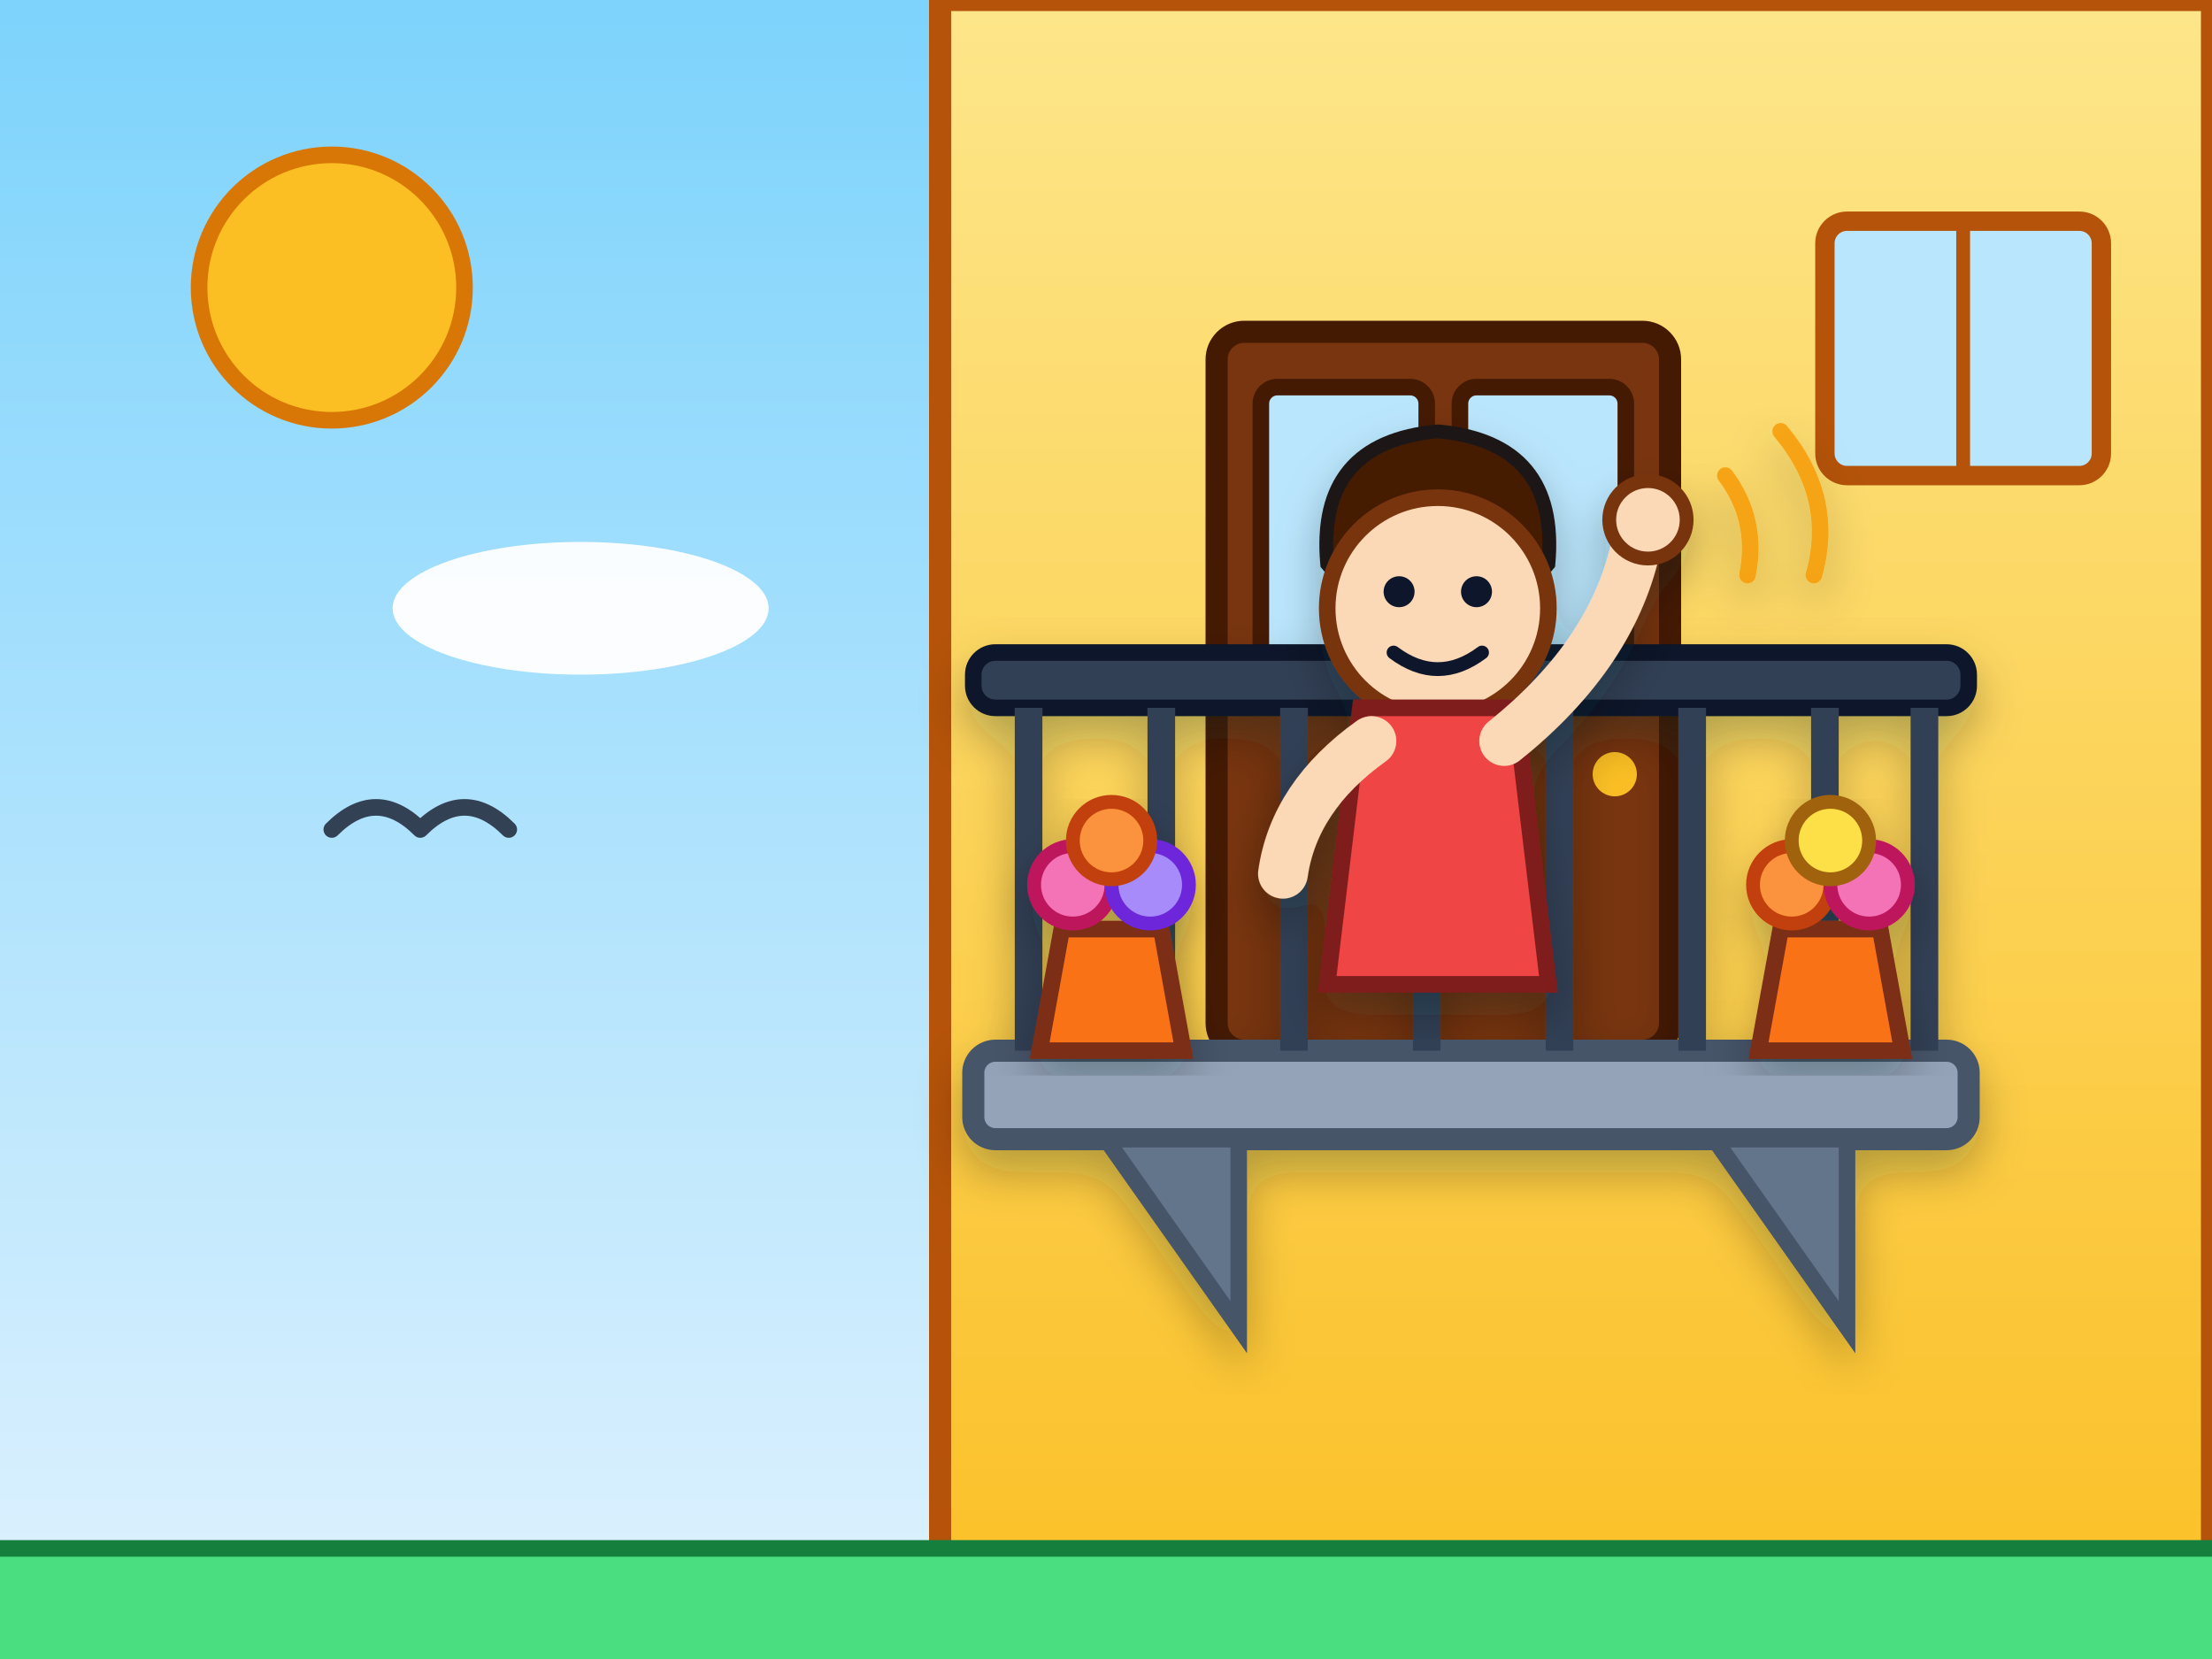
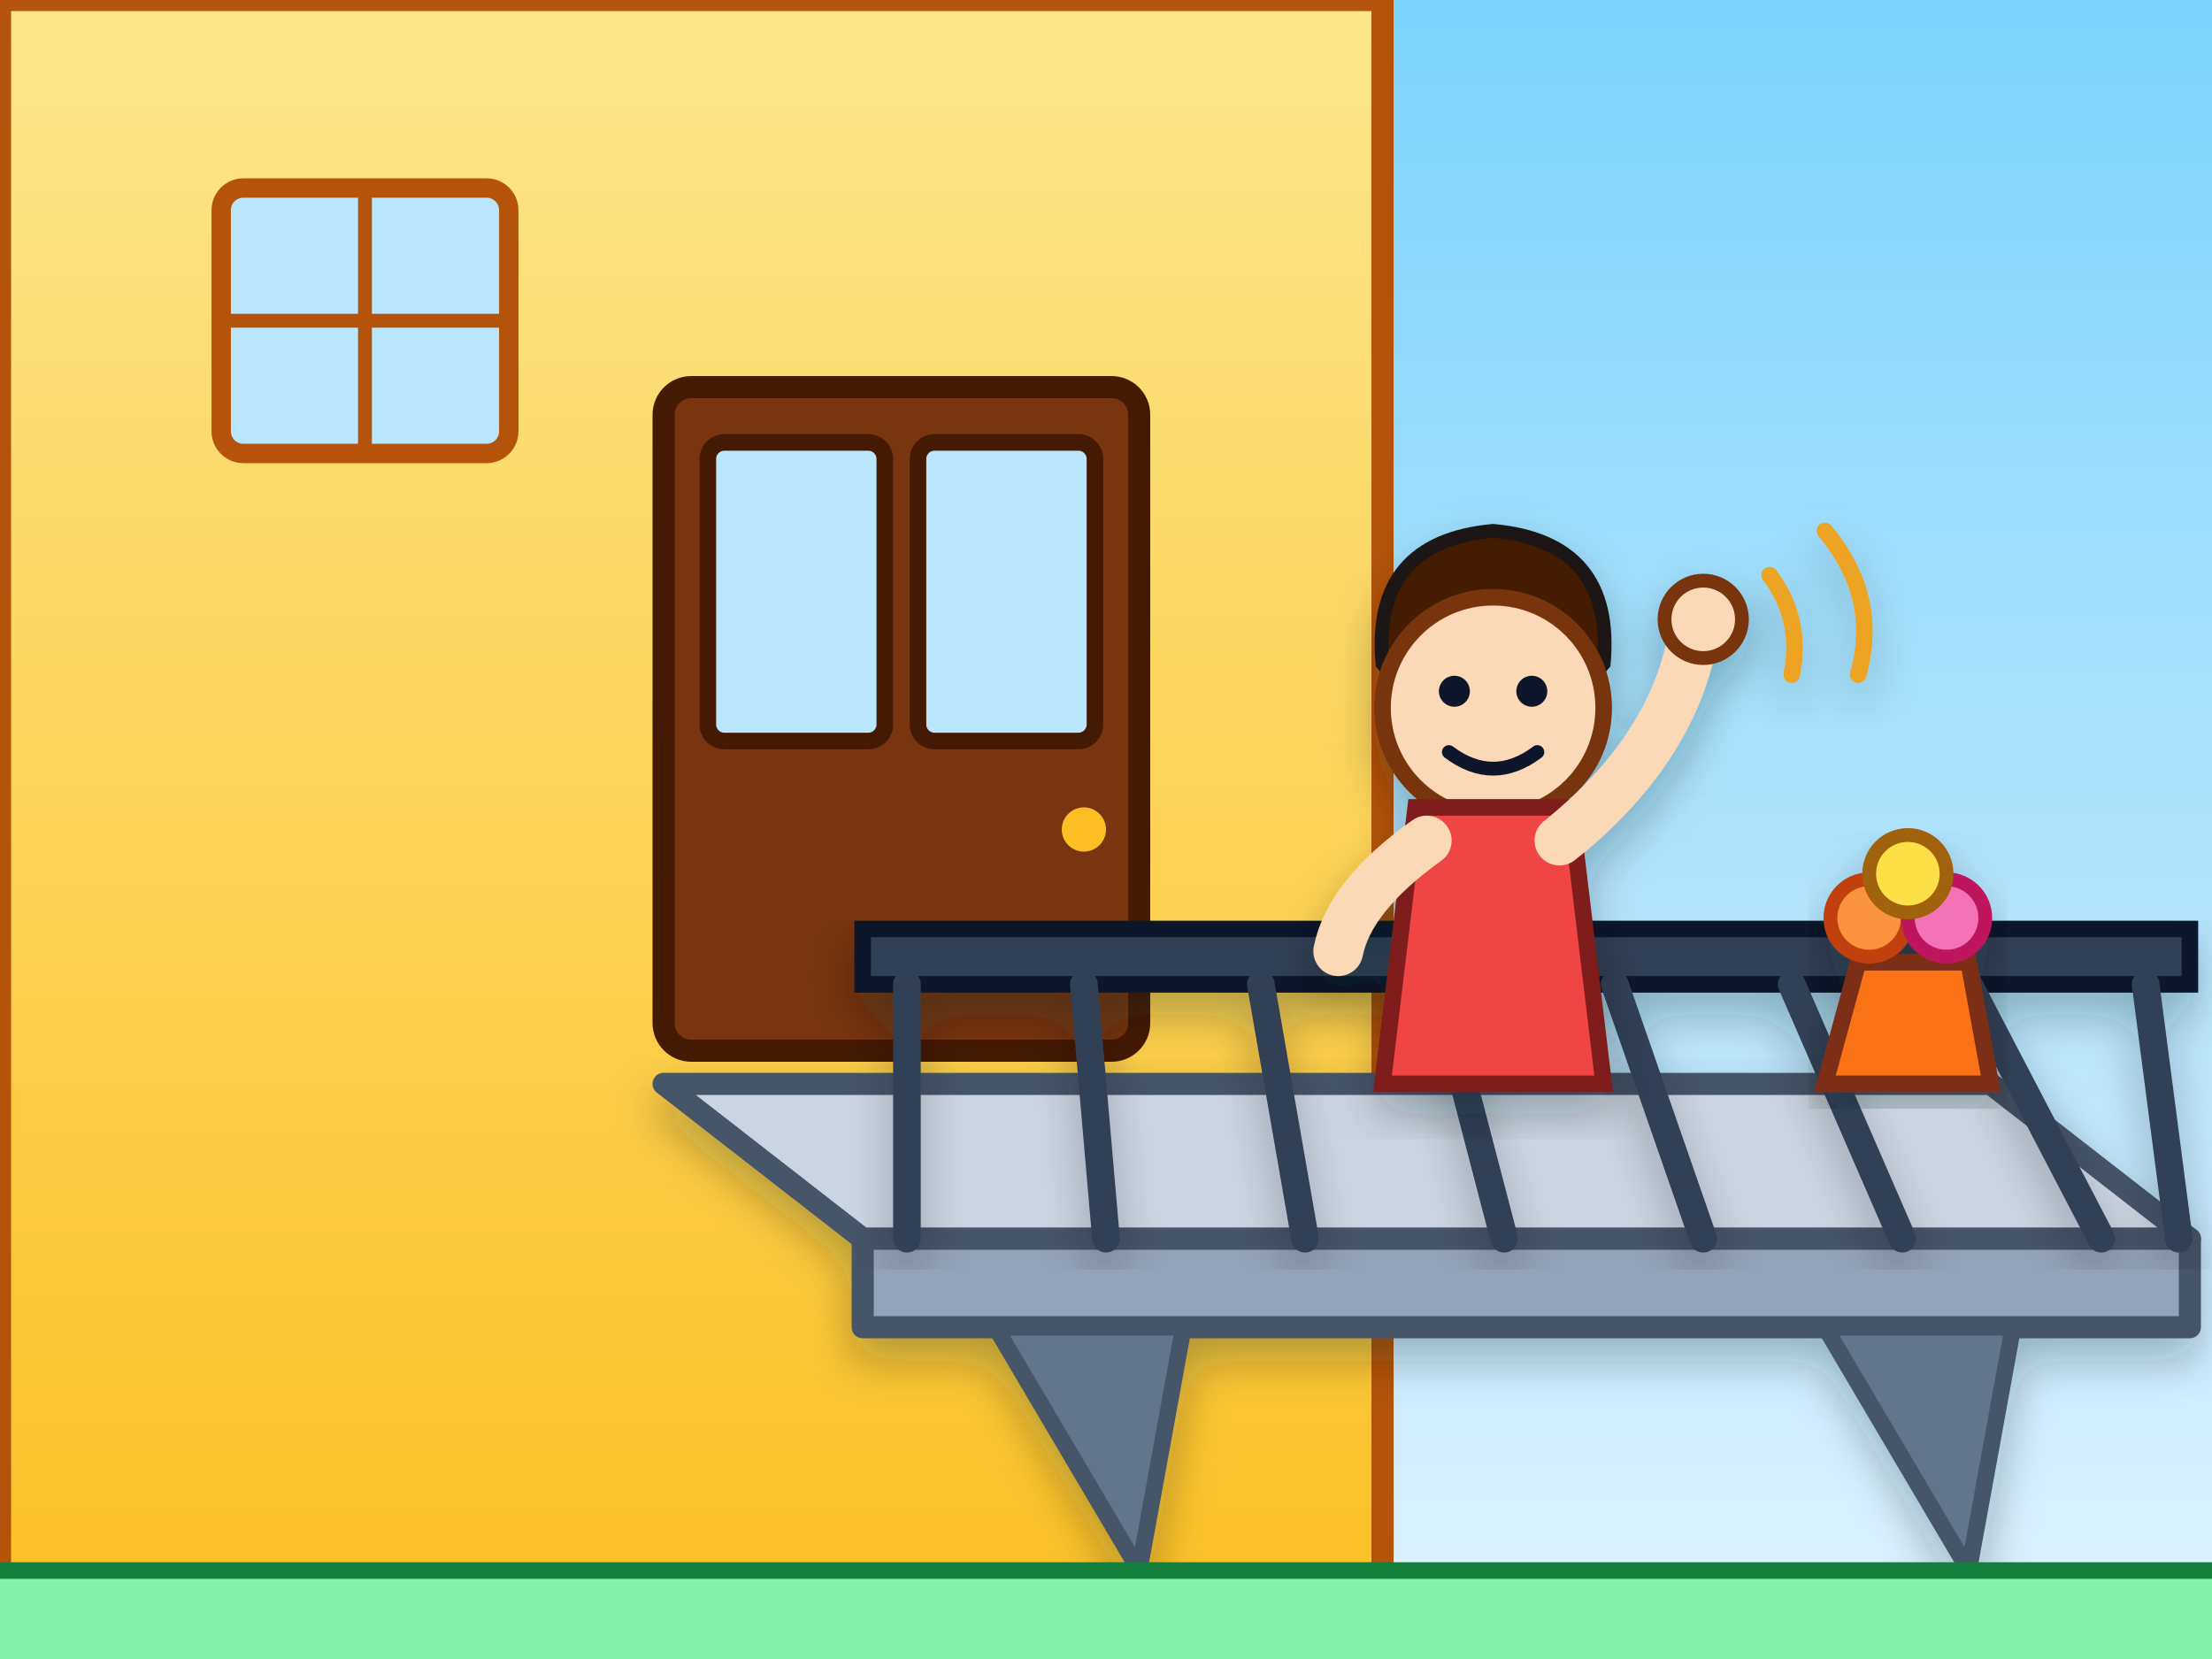
<svg xmlns="http://www.w3.org/2000/svg" viewBox="0 0 400 300" role="img" aria-labelledby="title-balcony desc-balcony">
  <defs>
    <linearGradient id="bc-sky" x1="0" y1="0" x2="0" y2="1">
      <stop offset="0%" stop-color="#7dd3fc" />
      <stop offset="100%" stop-color="#e0f2fe" />
    </linearGradient>
    <linearGradient id="bc-wall" x1="0" y1="0" x2="0" y2="1">
      <stop offset="0%" stop-color="#fde68a" />
      <stop offset="100%" stop-color="#fbbf24" />
    </linearGradient>
    <filter id="soft-shadow" x="-10%" y="-10%" width="120%" height="120%">
      <feDropShadow dx="0" dy="4" stdDeviation="4" flood-color="#0f172a" flood-opacity="0.28" />
    </filter>
  </defs>
  <rect x="0" y="0" width="400" height="300" fill="url(#bc-sky)" />
-   <circle cx="60" cy="52" r="24" fill="#fbbf24" stroke="#d97706" stroke-width="3" />
-   <ellipse cx="105" cy="110" rx="34" ry="12" fill="#ffffff" opacity="0.95" />
-   <rect x="170" y="0" width="230" height="300" fill="url(#bc-wall)" stroke="#b45309" stroke-width="4" />
-   <rect x="220" y="60" width="82" height="130" rx="5" fill="#78350f" stroke="#451a03" stroke-width="4" />
-   <rect x="228" y="70" width="30" height="52" rx="3" fill="#bae6fd" stroke="#451a03" stroke-width="3" />
-   <rect x="264" y="70" width="30" height="52" rx="3" fill="#bae6fd" stroke="#451a03" stroke-width="3" />
-   <circle cx="292" cy="140" r="4" fill="#fbbf24" />
-   <rect x="330" y="40" width="50" height="46" rx="4" fill="#bae6fd" stroke="#b45309" stroke-width="3.5" />
-   <line x1="355" y1="40" x2="355" y2="86" stroke="#b45309" stroke-width="2.5" />
+   <circle cx="52" cy="48" r="22" fill="#fbbf24" stroke="#d97706" stroke-width="3" />
+   <ellipse cx="96" cy="70" rx="30" ry="11" fill="#ffffff" opacity="0.95" />
+   <rect x="0" y="0" width="250" height="300" fill="url(#bc-wall)" stroke="#b45309" stroke-width="4" />
+   <rect x="40" y="34" width="52" height="48" rx="4" fill="#bae6fd" stroke="#b45309" stroke-width="3.5" />
+   <line x1="66" y1="34" x2="66" y2="82" stroke="#b45309" stroke-width="2.5" />
+   <line x1="40" y1="58" x2="92" y2="58" stroke="#b45309" stroke-width="2.5" />
+   <rect x="120" y="70" width="86" height="120" rx="5" fill="#78350f" stroke="#451a03" stroke-width="4" />
+   <rect x="128" y="80" width="32" height="54" rx="3" fill="#bae6fd" stroke="#451a03" stroke-width="3" />
+   <rect x="166" y="80" width="32" height="54" rx="3" fill="#bae6fd" stroke="#451a03" stroke-width="3" />
+   <circle cx="196" cy="150" r="4" fill="#fbbf24" />
  <g filter="url(#soft-shadow)">
-     <rect x="176" y="190" width="180" height="16" rx="4" fill="#94a3b8" stroke="#475569" stroke-width="4" />
-     <path d="M200,206 L224,240 L224,206 Z" fill="#64748b" stroke="#475569" stroke-width="3" />
-     <path d="M310,206 L334,240 L334,206 Z" fill="#64748b" stroke="#475569" stroke-width="3" />
-     <rect x="176" y="118" width="180" height="10" rx="4" fill="#334155" stroke="#0f172a" stroke-width="3" />
-     <g stroke="#334155" stroke-width="5">
-       <line x1="186" y1="128" x2="186" y2="190" />
-       <line x1="210" y1="128" x2="210" y2="190" />
-       <line x1="234" y1="128" x2="234" y2="190" />
-       <line x1="258" y1="128" x2="258" y2="190" />
-       <line x1="282" y1="128" x2="282" y2="190" />
-       <line x1="306" y1="128" x2="306" y2="190" />
-       <line x1="330" y1="128" x2="330" y2="190" />
-       <line x1="348" y1="128" x2="348" y2="190" />
+     <path d="M120,196 L360,196 L396,224 L156,224 Z" fill="#cbd5e1" stroke="#475569" stroke-width="4" stroke-linejoin="round" />
+     <path d="M156,224 L396,224 L396,240 L156,240 Z" fill="#94a3b8" stroke="#475569" stroke-width="4" stroke-linejoin="round" />
+     <path d="M180,240 L206,284 L214,240 Z" fill="#64748b" stroke="#475569" stroke-width="3" />
+     <path d="M330,240 L356,284 L364,240 Z" fill="#64748b" stroke="#475569" stroke-width="3" />
+   </g>
+   <g filter="url(#soft-shadow)">
+     <path d="M156,168 L396,168 L396,178 L156,178 Z" fill="#334155" stroke="#0f172a" stroke-width="3" />
+     <g stroke="#334155" stroke-width="5" stroke-linecap="round">
+       <line x1="164" y1="178" x2="164" y2="224" />
+       <line x1="196" y1="178" x2="200" y2="224" />
+       <line x1="228" y1="178" x2="236" y2="224" />
+       <line x1="260" y1="178" x2="272" y2="224" />
+       <line x1="292" y1="178" x2="308" y2="224" />
+       <line x1="324" y1="178" x2="344" y2="224" />
+       <line x1="356" y1="178" x2="380" y2="224" />
+       <line x1="388" y1="178" x2="394" y2="224" />
    </g>
  </g>
  <g filter="url(#soft-shadow)">
-     <path d="M240,102 Q238,80 260,78 Q282,80 280,102 L275,108 Q260,92 245,108 Z" fill="#451a03" stroke="#1c1917" stroke-width="2.5" />
-     <circle cx="260" cy="110" r="20" fill="#fcd9b6" stroke="#78350f" stroke-width="3" />
-     <circle cx="253" cy="107" r="2.8" fill="#0f172a" />
-     <circle cx="267" cy="107" r="2.8" fill="#0f172a" />
-     <path d="M252,118 Q260,124 268,118" fill="none" stroke="#0f172a" stroke-width="2.5" stroke-linecap="round" />
-     <path d="M246,128 L274,128 L280,178 L240,178 Z" fill="#ef4444" stroke="#7f1d1d" stroke-width="3" />
-     <path d="M272,134 Q292,118 296,98" fill="none" stroke="#fcd9b6" stroke-width="9" stroke-linecap="round" />
-     <circle cx="298" cy="94" r="7" fill="#fcd9b6" stroke="#78350f" stroke-width="2.5" />
+     <path d="M250,120 Q248,98 270,96 Q292,98 290,120 L285,126 Q270,110 255,126 Z" fill="#451a03" stroke="#1c1917" stroke-width="2.5" />
+     <circle cx="270" cy="128" r="20" fill="#fcd9b6" stroke="#78350f" stroke-width="3" />
+     <circle cx="263" cy="125" r="2.8" fill="#0f172a" />
+     <circle cx="277" cy="125" r="2.8" fill="#0f172a" />
+     <path d="M262,136 Q270,142 278,136" fill="none" stroke="#0f172a" stroke-width="2.5" stroke-linecap="round" />
+     <path d="M256,146 L284,146 L290,196 L250,196 Z" fill="#ef4444" stroke="#7f1d1d" stroke-width="3" />
+     <path d="M282,152 Q302,136 306,116" fill="none" stroke="#fcd9b6" stroke-width="9" stroke-linecap="round" />
+     <circle cx="308" cy="112" r="7" fill="#fcd9b6" stroke="#78350f" stroke-width="2.5" />
    <g stroke="#f59e0b" stroke-width="3" stroke-linecap="round" fill="none" opacity="0.9">
-       <path d="M312,86 Q318,94 316,104" />
-       <path d="M322,78 Q332,90 328,104" />
+       <path d="M320,104 Q326,112 324,122" />
+       <path d="M330,96 Q340,108 336,122" />
    </g>
-     <path d="M248,134 Q234,144 232,158" fill="none" stroke="#fcd9b6" stroke-width="9" stroke-linecap="round" />
+     <path d="M258,152 Q244,162 242,172" fill="none" stroke="#fcd9b6" stroke-width="9" stroke-linecap="round" />
  </g>
  <g filter="url(#soft-shadow)">
-     <path d="M188,190 L214,190 L210,168 L192,168 Z" fill="#f97316" stroke="#7c2d12" stroke-width="3" />
-     <circle cx="194" cy="160" r="7" fill="#f472b6" stroke="#be185d" stroke-width="2.5" />
-     <circle cx="208" cy="160" r="7" fill="#a78bfa" stroke="#6d28d9" stroke-width="2.5" />
-     <circle cx="201" cy="152" r="7" fill="#fb923c" stroke="#c2410c" stroke-width="2.5" />
-     <path d="M318,190 L344,190 L340,168 L322,168 Z" fill="#f97316" stroke="#7c2d12" stroke-width="3" />
-     <circle cx="324" cy="160" r="7" fill="#fb923c" stroke="#c2410c" stroke-width="2.5" />
-     <circle cx="338" cy="160" r="7" fill="#f472b6" stroke="#be185d" stroke-width="2.5" />
-     <circle cx="331" cy="152" r="7" fill="#fde047" stroke="#a16207" stroke-width="2.5" />
+     <path d="M330,196 L360,196 L356,174 L336,174 Z" fill="#f97316" stroke="#7c2d12" stroke-width="3" />
+     <circle cx="338" cy="166" r="7" fill="#fb923c" stroke="#c2410c" stroke-width="2.5" />
+     <circle cx="352" cy="166" r="7" fill="#f472b6" stroke="#be185d" stroke-width="2.5" />
+     <circle cx="345" cy="158" r="7" fill="#fde047" stroke="#a16207" stroke-width="2.5" />
  </g>
-   <path d="M60,150 Q68,142 76,150 M76,150 Q84,142 92,150" fill="none" stroke="#334155" stroke-width="3" stroke-linecap="round" />
-   <rect x="0" y="280" width="400" height="20" fill="#4ade80" />
-   <line x1="0" y1="280" x2="400" y2="280" stroke="#15803d" stroke-width="3" />
+   <rect x="0" y="284" width="400" height="16" fill="#86efac" />
+   <line x1="0" y1="284" x2="400" y2="284" stroke="#15803d" stroke-width="3" />
</svg>
